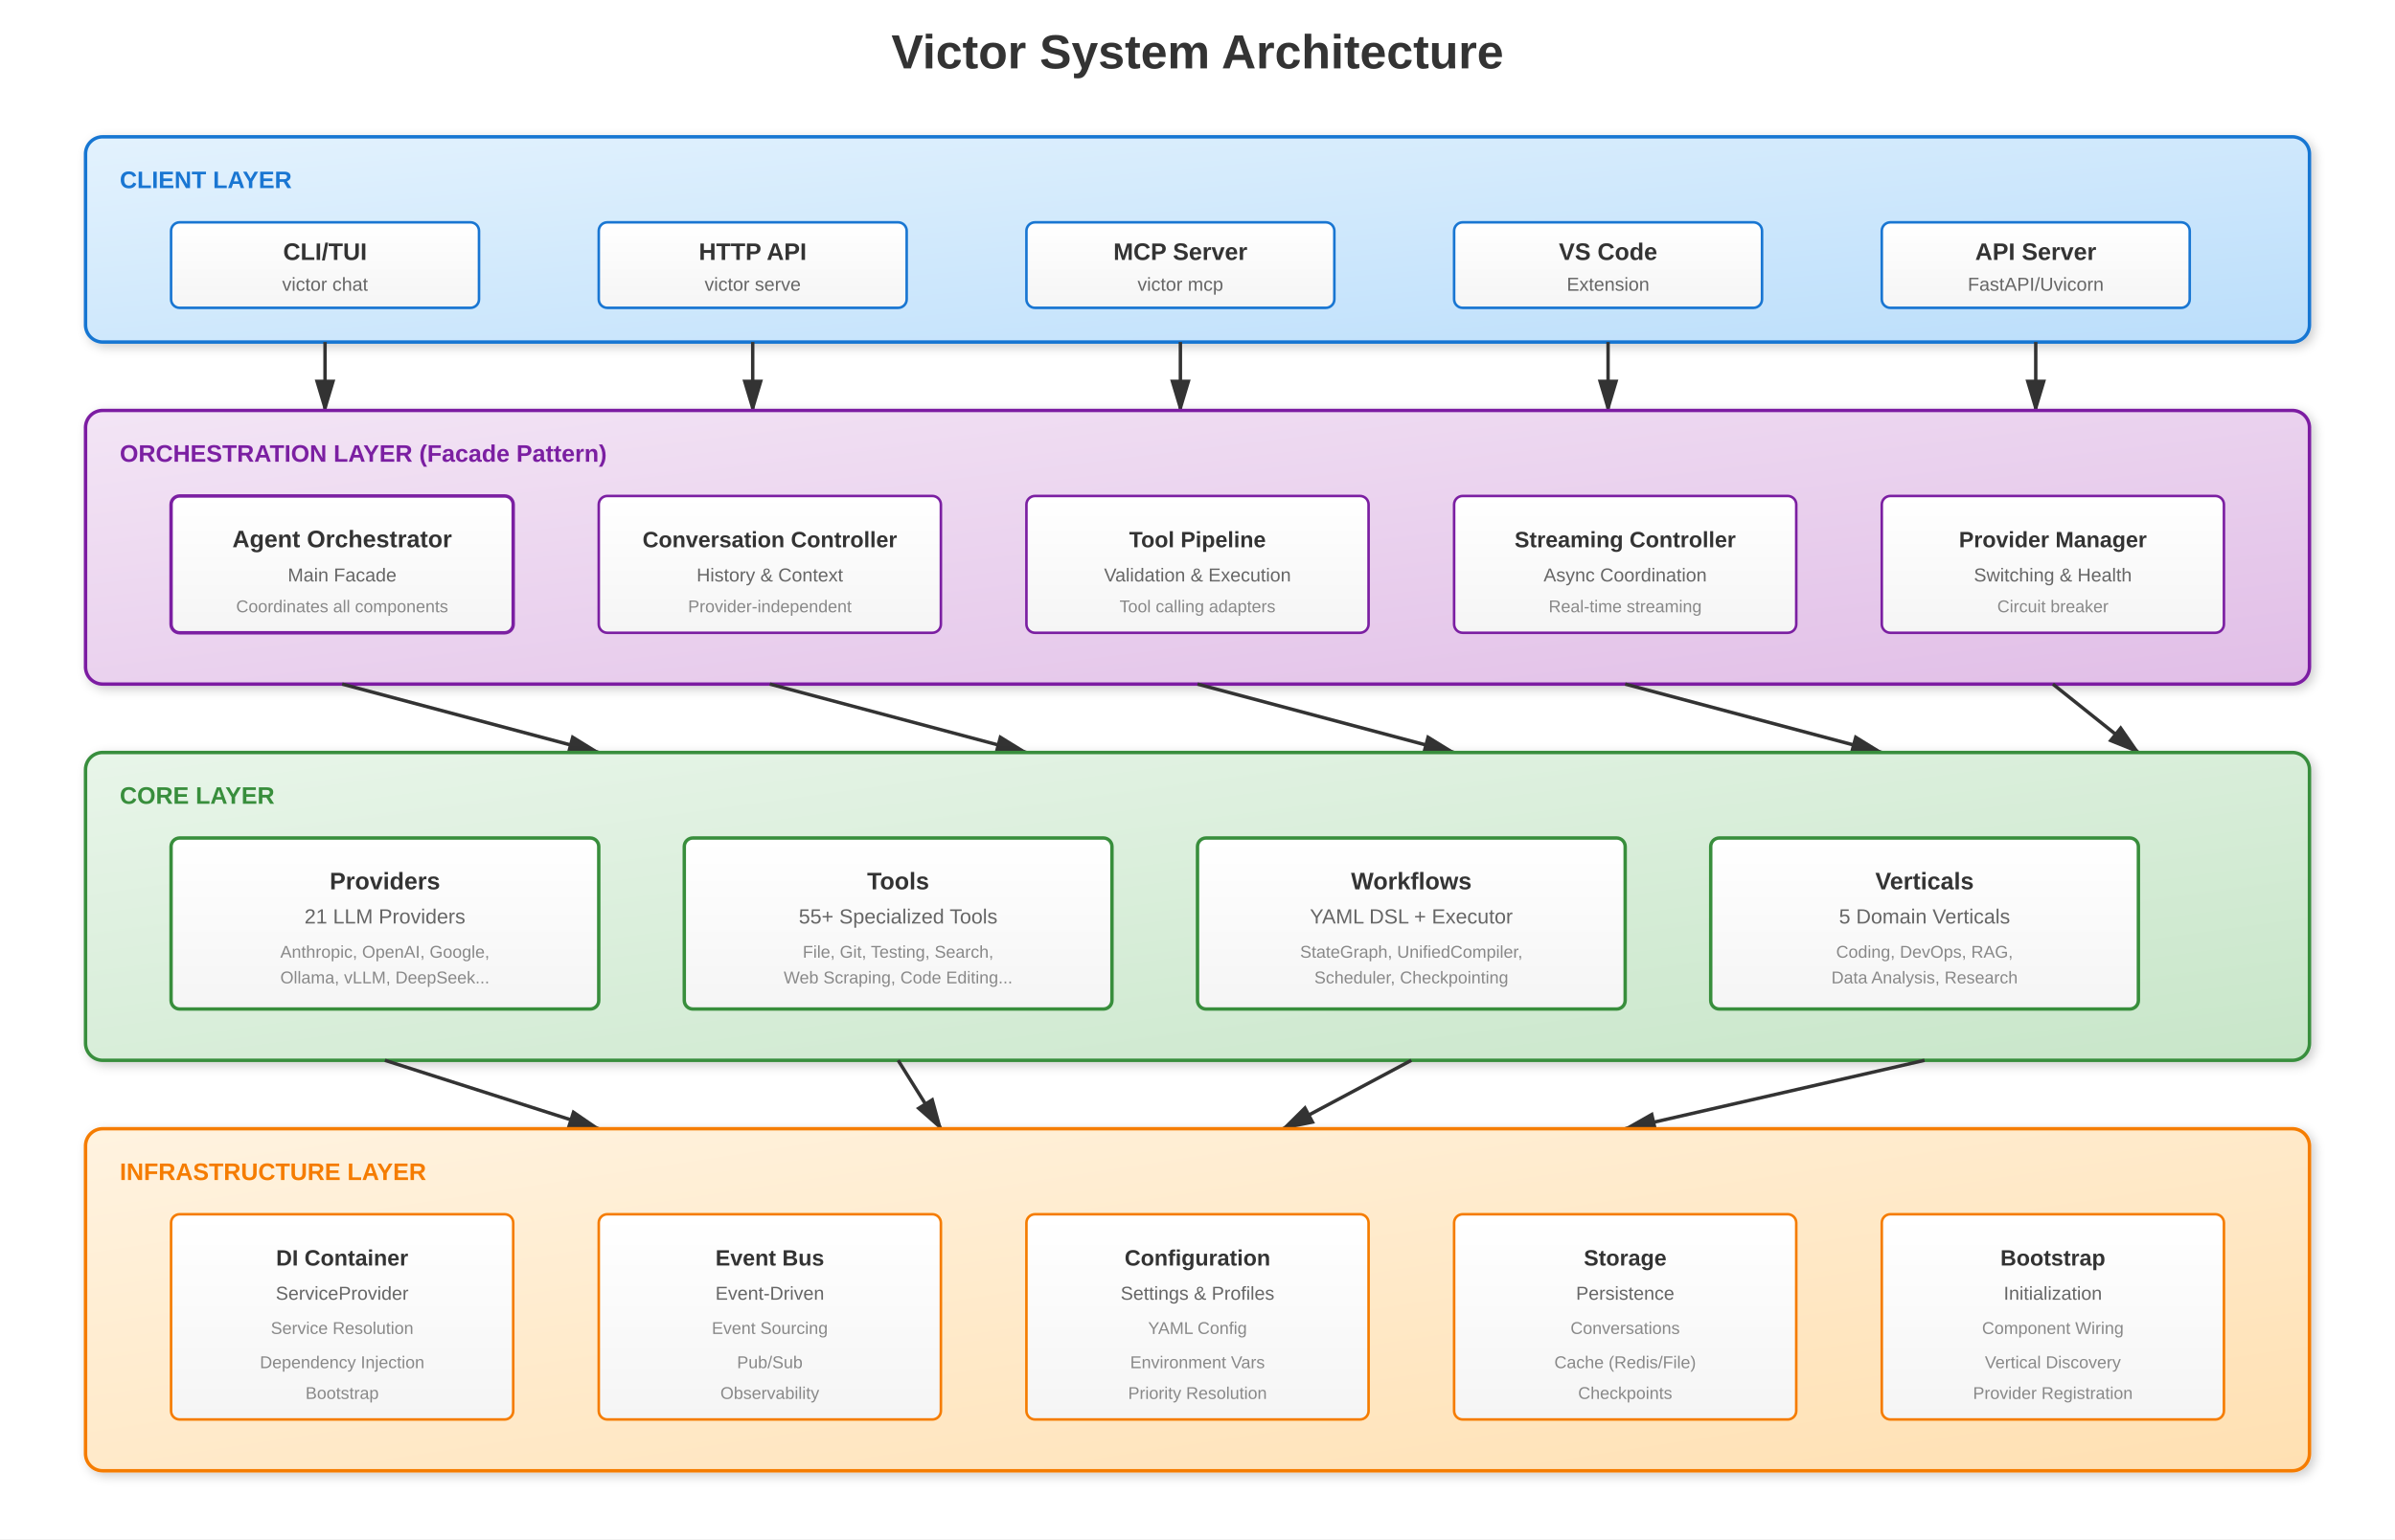
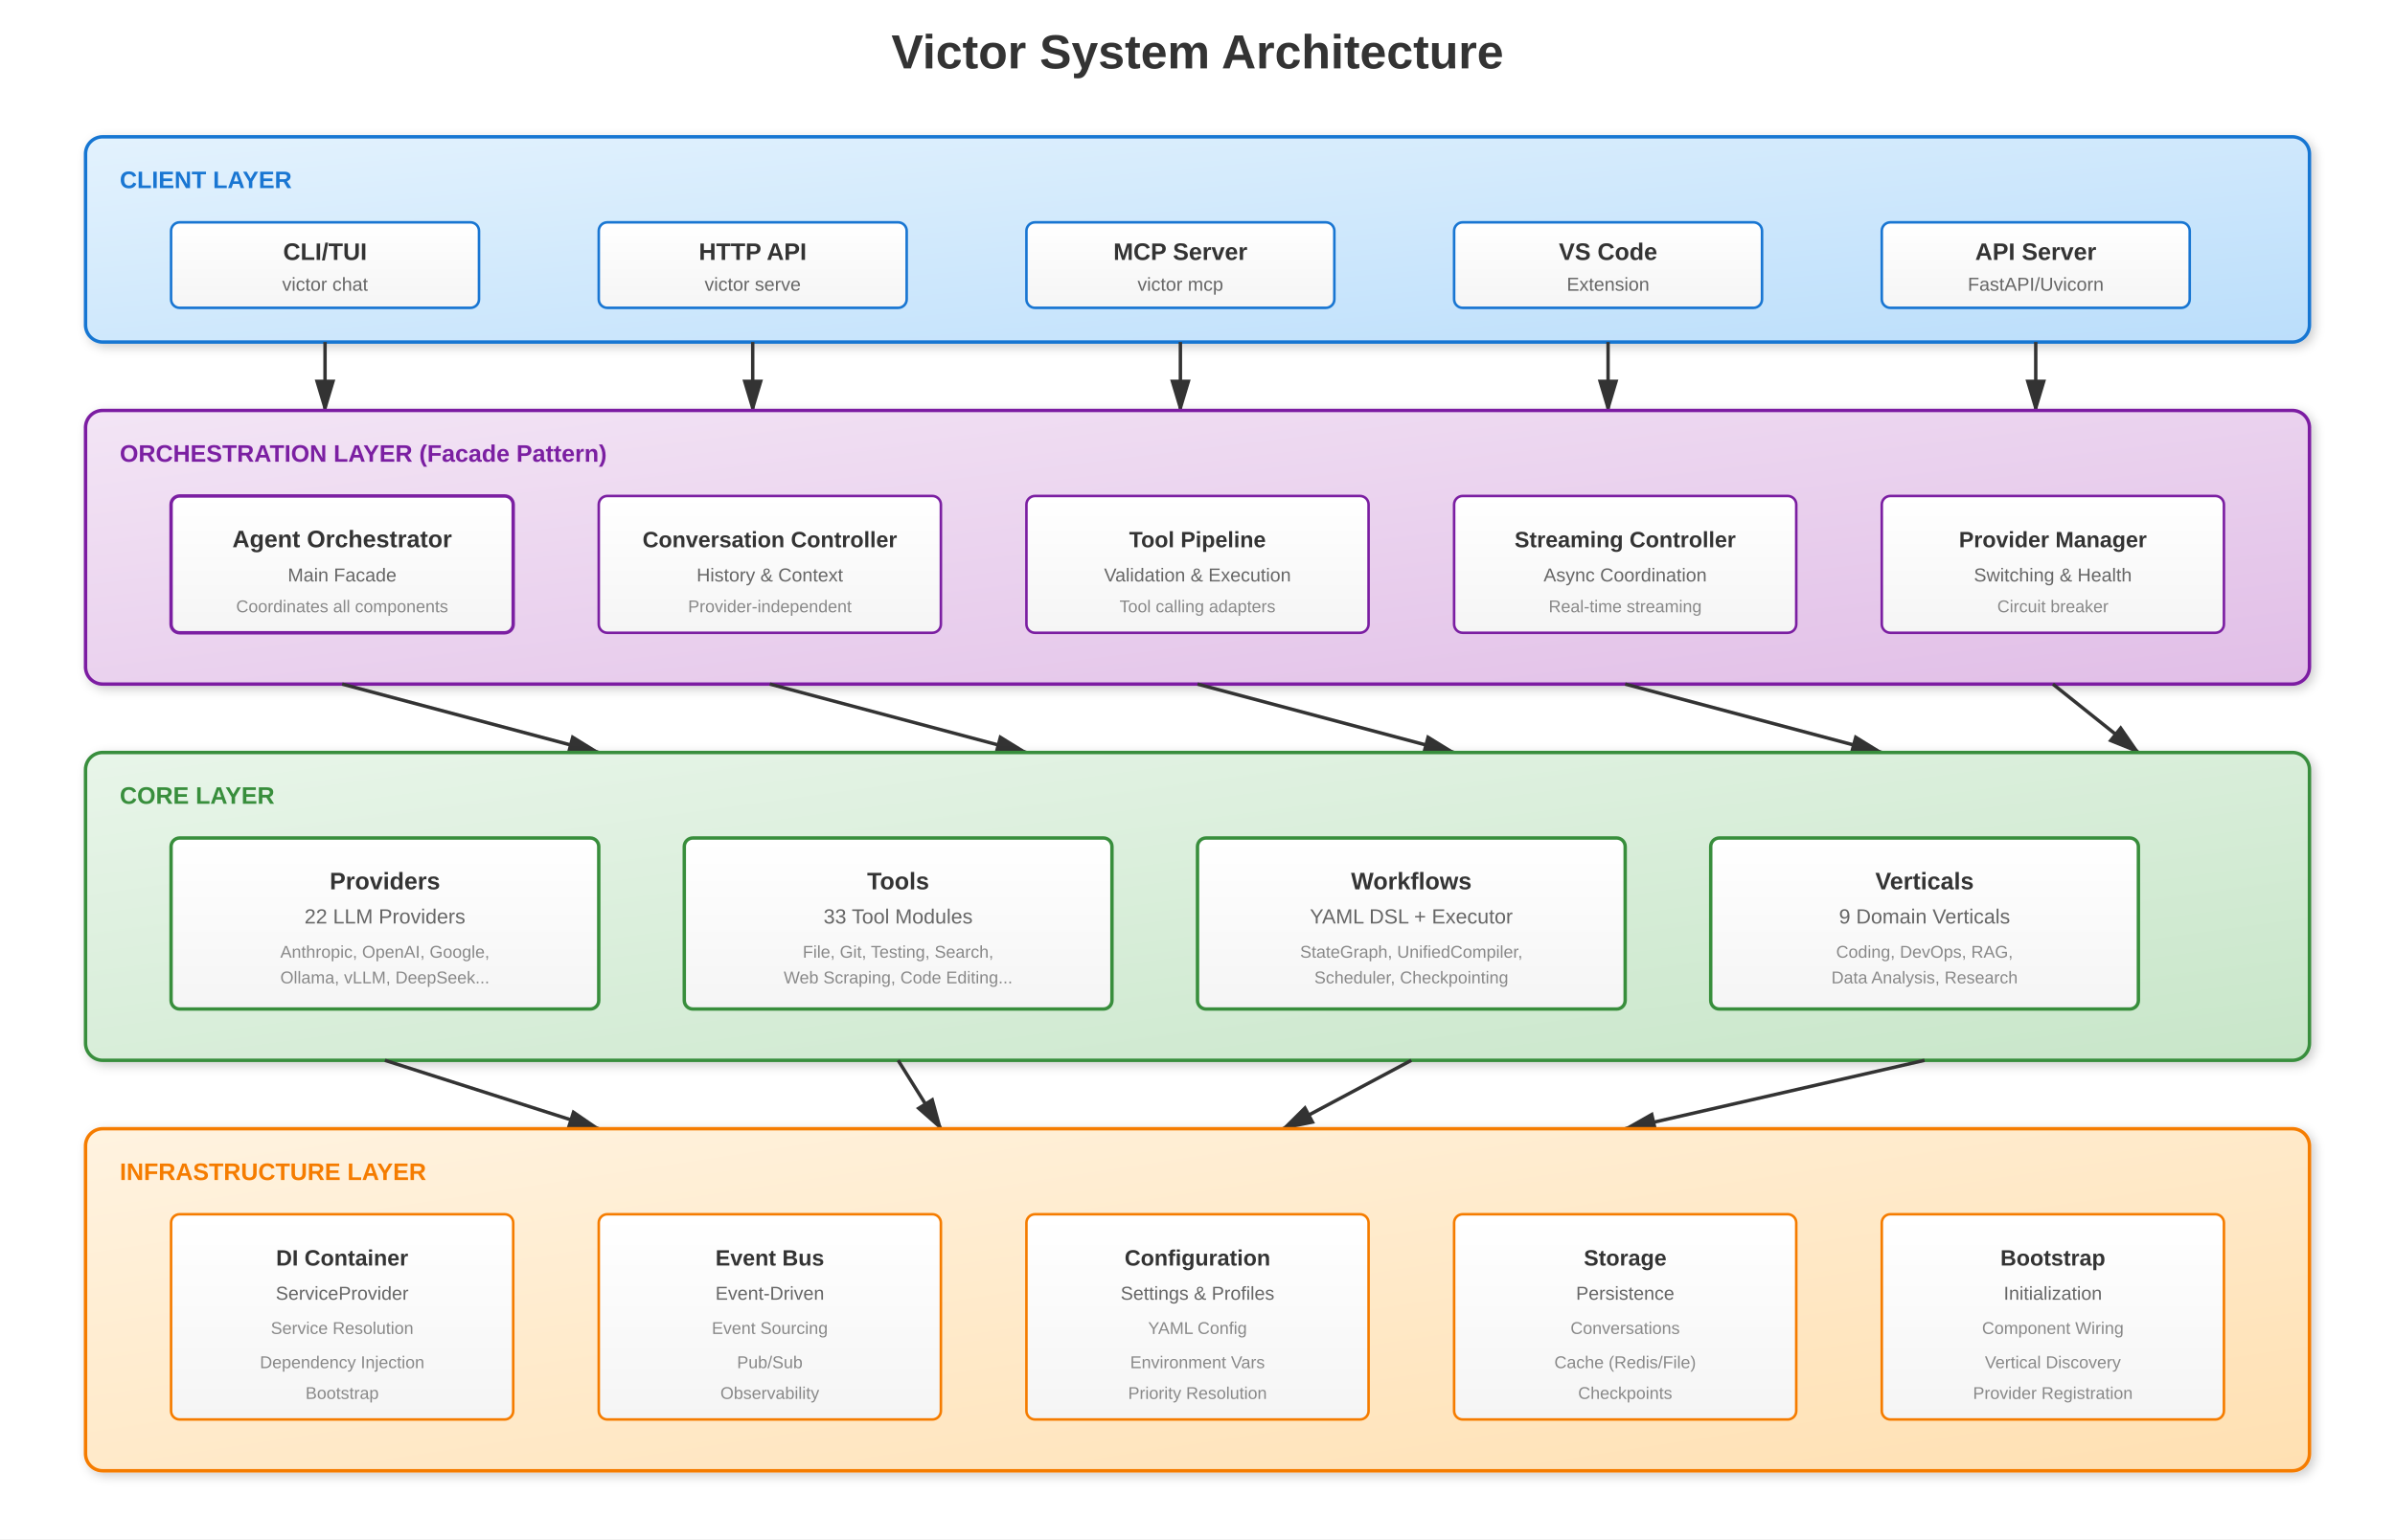
<svg xmlns="http://www.w3.org/2000/svg" viewBox="0 0 1400 900" font-family="Arial, sans-serif">
  <defs>
    <linearGradient id="clientGradient" x1="0%" y1="0%" x2="100%" y2="100%">
      <stop offset="0%" style="stop-color:#E3F2FD;stop-opacity:1" />
      <stop offset="100%" style="stop-color:#BBDEFB;stop-opacity:1" />
    </linearGradient>
    <linearGradient id="orchestrationGradient" x1="0%" y1="0%" x2="100%" y2="100%">
      <stop offset="0%" style="stop-color:#F3E5F5;stop-opacity:1" />
      <stop offset="100%" style="stop-color:#E1BEE7;stop-opacity:1" />
    </linearGradient>
    <linearGradient id="coreGradient" x1="0%" y1="0%" x2="100%" y2="100%">
      <stop offset="0%" style="stop-color:#E8F5E9;stop-opacity:1" />
      <stop offset="100%" style="stop-color:#C8E6C9;stop-opacity:1" />
    </linearGradient>
    <linearGradient id="infraGradient" x1="0%" y1="0%" x2="100%" y2="100%">
      <stop offset="0%" style="stop-color:#FFF3E0;stop-opacity:1" />
      <stop offset="100%" style="stop-color:#FFE0B2;stop-opacity:1" />
    </linearGradient>
    <linearGradient id="componentGradient" x1="0%" y1="0%" x2="0%" y2="100%">
      <stop offset="0%" style="stop-color:#ffffff;stop-opacity:1" />
      <stop offset="100%" style="stop-color:#f5f5f5;stop-opacity:1" />
    </linearGradient>
    <filter id="shadow" x="-20%" y="-20%" width="140%" height="140%">
      <feDropShadow dx="2" dy="2" stdDeviation="3" flood-opacity="0.2" />
    </filter>
  </defs>
  <rect width="1400" height="900" fill="#ffffff" />
  <text x="700" y="40" text-anchor="middle" font-size="28" font-weight="bold" fill="#333">Victor System Architecture</text>
  <g transform="translate(50, 80)">
    <rect x="0" y="0" width="1300" height="120" rx="10" fill="url(#clientGradient)" stroke="#1976D2" stroke-width="2" filter="url(#shadow)" />
    <text x="20" y="30" font-size="14" font-weight="bold" fill="#1976D2">CLIENT LAYER</text>
    <g transform="translate(50, 50)">
      <rect x="0" y="0" width="180" height="50" rx="5" fill="url(#componentGradient)" stroke="#1976D2" stroke-width="1.5" />
      <text x="90" y="22" text-anchor="middle" font-size="14" font-weight="bold" fill="#333">CLI/TUI</text>
      <text x="90" y="40" text-anchor="middle" font-size="11" fill="#666">victor chat</text>
    </g>
    <g transform="translate(300, 50)">
      <rect x="0" y="0" width="180" height="50" rx="5" fill="url(#componentGradient)" stroke="#1976D2" stroke-width="1.5" />
      <text x="90" y="22" text-anchor="middle" font-size="14" font-weight="bold" fill="#333">HTTP API</text>
      <text x="90" y="40" text-anchor="middle" font-size="11" fill="#666">victor serve</text>
    </g>
    <g transform="translate(550, 50)">
      <rect x="0" y="0" width="180" height="50" rx="5" fill="url(#componentGradient)" stroke="#1976D2" stroke-width="1.5" />
      <text x="90" y="22" text-anchor="middle" font-size="14" font-weight="bold" fill="#333">MCP Server</text>
      <text x="90" y="40" text-anchor="middle" font-size="11" fill="#666">victor mcp</text>
    </g>
    <g transform="translate(800, 50)">
      <rect x="0" y="0" width="180" height="50" rx="5" fill="url(#componentGradient)" stroke="#1976D2" stroke-width="1.5" />
      <text x="90" y="22" text-anchor="middle" font-size="14" font-weight="bold" fill="#333">VS Code</text>
      <text x="90" y="40" text-anchor="middle" font-size="11" fill="#666">Extension</text>
    </g>
    <g transform="translate(1050, 50)">
      <rect x="0" y="0" width="180" height="50" rx="5" fill="url(#componentGradient)" stroke="#1976D2" stroke-width="1.5" />
      <text x="90" y="22" text-anchor="middle" font-size="14" font-weight="bold" fill="#333">API Server</text>
      <text x="90" y="40" text-anchor="middle" font-size="11" fill="#666">FastAPI/Uvicorn</text>
    </g>
  </g>
  <g transform="translate(50, 200)">
    <line x1="140" y1="0" x2="140" y2="40" stroke="#333" stroke-width="2" marker-end="url(#arrowhead)" />
    <line x1="390" y1="0" x2="390" y2="40" stroke="#333" stroke-width="2" marker-end="url(#arrowhead)" />
    <line x1="640" y1="0" x2="640" y2="40" stroke="#333" stroke-width="2" marker-end="url(#arrowhead)" />
    <line x1="890" y1="0" x2="890" y2="40" stroke="#333" stroke-width="2" marker-end="url(#arrowhead)" />
    <line x1="1140" y1="0" x2="1140" y2="40" stroke="#333" stroke-width="2" marker-end="url(#arrowhead)" />
  </g>
  <g transform="translate(50, 240)">
    <rect x="0" y="0" width="1300" height="160" rx="10" fill="url(#orchestrationGradient)" stroke="#7B1FA2" stroke-width="2" filter="url(#shadow)" />
    <text x="20" y="30" font-size="14" font-weight="bold" fill="#7B1FA2">ORCHESTRATION LAYER (Facade Pattern)</text>
    <g transform="translate(50, 50)">
      <rect x="0" y="0" width="200" height="80" rx="5" fill="url(#componentGradient)" stroke="#7B1FA2" stroke-width="2" />
      <text x="100" y="30" text-anchor="middle" font-size="14" font-weight="bold" fill="#333">Agent Orchestrator</text>
      <text x="100" y="50" text-anchor="middle" font-size="11" fill="#666">Main Facade</text>
      <text x="100" y="68" text-anchor="middle" font-size="10" fill="#888">Coordinates all components</text>
    </g>
    <g transform="translate(300, 50)">
      <rect x="0" y="0" width="200" height="80" rx="5" fill="url(#componentGradient)" stroke="#7B1FA2" stroke-width="1.5" />
      <text x="100" y="30" text-anchor="middle" font-size="13" font-weight="bold" fill="#333">Conversation Controller</text>
      <text x="100" y="50" text-anchor="middle" font-size="11" fill="#666">History &amp; Context</text>
      <text x="100" y="68" text-anchor="middle" font-size="10" fill="#888">Provider-independent</text>
    </g>
    <g transform="translate(550, 50)">
      <rect x="0" y="0" width="200" height="80" rx="5" fill="url(#componentGradient)" stroke="#7B1FA2" stroke-width="1.5" />
      <text x="100" y="30" text-anchor="middle" font-size="13" font-weight="bold" fill="#333">Tool Pipeline</text>
      <text x="100" y="50" text-anchor="middle" font-size="11" fill="#666">Validation &amp; Execution</text>
      <text x="100" y="68" text-anchor="middle" font-size="10" fill="#888">Tool calling adapters</text>
    </g>
    <g transform="translate(800, 50)">
      <rect x="0" y="0" width="200" height="80" rx="5" fill="url(#componentGradient)" stroke="#7B1FA2" stroke-width="1.5" />
      <text x="100" y="30" text-anchor="middle" font-size="13" font-weight="bold" fill="#333">Streaming Controller</text>
      <text x="100" y="50" text-anchor="middle" font-size="11" fill="#666">Async Coordination</text>
      <text x="100" y="68" text-anchor="middle" font-size="10" fill="#888">Real-time streaming</text>
    </g>
    <g transform="translate(1050, 50)">
      <rect x="0" y="0" width="200" height="80" rx="5" fill="url(#componentGradient)" stroke="#7B1FA2" stroke-width="1.5" />
      <text x="100" y="30" text-anchor="middle" font-size="13" font-weight="bold" fill="#333">Provider Manager</text>
      <text x="100" y="50" text-anchor="middle" font-size="11" fill="#666">Switching &amp; Health</text>
      <text x="100" y="68" text-anchor="middle" font-size="10" fill="#888">Circuit breaker</text>
    </g>
  </g>
  <g transform="translate(50, 400)">
    <line x1="150" y1="0" x2="300" y2="40" stroke="#333" stroke-width="2" marker-end="url(#arrowhead)" />
    <line x1="400" y1="0" x2="550" y2="40" stroke="#333" stroke-width="2" marker-end="url(#arrowhead)" />
    <line x1="650" y1="0" x2="800" y2="40" stroke="#333" stroke-width="2" marker-end="url(#arrowhead)" />
    <line x1="900" y1="0" x2="1050" y2="40" stroke="#333" stroke-width="2" marker-end="url(#arrowhead)" />
    <line x1="1150" y1="0" x2="1200" y2="40" stroke="#333" stroke-width="2" marker-end="url(#arrowhead)" />
  </g>
  <g transform="translate(50, 440)">
    <rect x="0" y="0" width="1300" height="180" rx="10" fill="url(#coreGradient)" stroke="#388E3C" stroke-width="2" filter="url(#shadow)" />
    <text x="20" y="30" font-size="14" font-weight="bold" fill="#388E3C">CORE LAYER</text>
    <g transform="translate(50, 50)">
      <rect x="0" y="0" width="250" height="100" rx="5" fill="url(#componentGradient)" stroke="#388E3C" stroke-width="2" />
      <text x="125" y="30" text-anchor="middle" font-size="14" font-weight="bold" fill="#333">Providers</text>
-       <text x="125" y="50" text-anchor="middle" font-size="12" fill="#666">21 LLM Providers</text>
+       <text x="125" y="50" text-anchor="middle" font-size="12" fill="#666">22 LLM Providers</text>
      <text x="125" y="70" text-anchor="middle" font-size="10" fill="#888">Anthropic, OpenAI, Google,</text>
      <text x="125" y="85" text-anchor="middle" font-size="10" fill="#888">Ollama, vLLM, DeepSeek...</text>
    </g>
    <g transform="translate(350, 50)">
      <rect x="0" y="0" width="250" height="100" rx="5" fill="url(#componentGradient)" stroke="#388E3C" stroke-width="2" />
      <text x="125" y="30" text-anchor="middle" font-size="14" font-weight="bold" fill="#333">Tools</text>
-       <text x="125" y="50" text-anchor="middle" font-size="12" fill="#666">55+ Specialized Tools</text>
+       <text x="125" y="50" text-anchor="middle" font-size="12" fill="#666">33 Tool Modules</text>
      <text x="125" y="70" text-anchor="middle" font-size="10" fill="#888">File, Git, Testing, Search,</text>
      <text x="125" y="85" text-anchor="middle" font-size="10" fill="#888">Web Scraping, Code Editing...</text>
    </g>
    <g transform="translate(650, 50)">
      <rect x="0" y="0" width="250" height="100" rx="5" fill="url(#componentGradient)" stroke="#388E3C" stroke-width="2" />
      <text x="125" y="30" text-anchor="middle" font-size="14" font-weight="bold" fill="#333">Workflows</text>
      <text x="125" y="50" text-anchor="middle" font-size="12" fill="#666">YAML DSL + Executor</text>
      <text x="125" y="70" text-anchor="middle" font-size="10" fill="#888">StateGraph, UnifiedCompiler,</text>
      <text x="125" y="85" text-anchor="middle" font-size="10" fill="#888">Scheduler, Checkpointing</text>
    </g>
    <g transform="translate(950, 50)">
      <rect x="0" y="0" width="250" height="100" rx="5" fill="url(#componentGradient)" stroke="#388E3C" stroke-width="2" />
      <text x="125" y="30" text-anchor="middle" font-size="14" font-weight="bold" fill="#333">Verticals</text>
-       <text x="125" y="50" text-anchor="middle" font-size="12" fill="#666">5 Domain Verticals</text>
+       <text x="125" y="50" text-anchor="middle" font-size="12" fill="#666">9 Domain Verticals</text>
      <text x="125" y="70" text-anchor="middle" font-size="10" fill="#888">Coding, DevOps, RAG,</text>
      <text x="125" y="85" text-anchor="middle" font-size="10" fill="#888">Data Analysis, Research</text>
    </g>
  </g>
  <g transform="translate(50, 620)">
    <line x1="175" y1="0" x2="300" y2="40" stroke="#333" stroke-width="2" marker-end="url(#arrowhead)" />
    <line x1="475" y1="0" x2="500" y2="40" stroke="#333" stroke-width="2" marker-end="url(#arrowhead)" />
    <line x1="775" y1="0" x2="700" y2="40" stroke="#333" stroke-width="2" marker-end="url(#arrowhead)" />
    <line x1="1075" y1="0" x2="900" y2="40" stroke="#333" stroke-width="2" marker-end="url(#arrowhead)" />
  </g>
  <g transform="translate(50, 660)">
    <rect x="0" y="0" width="1300" height="200" rx="10" fill="url(#infraGradient)" stroke="#F57C00" stroke-width="2" filter="url(#shadow)" />
    <text x="20" y="30" font-size="14" font-weight="bold" fill="#F57C00">INFRASTRUCTURE LAYER</text>
    <g transform="translate(50, 50)">
      <rect x="0" y="0" width="200" height="120" rx="5" fill="url(#componentGradient)" stroke="#F57C00" stroke-width="1.5" />
      <text x="100" y="30" text-anchor="middle" font-size="13" font-weight="bold" fill="#333">DI Container</text>
      <text x="100" y="50" text-anchor="middle" font-size="11" fill="#666">ServiceProvider</text>
      <text x="100" y="70" text-anchor="middle" font-size="10" fill="#888">Service Resolution</text>
      <text x="100" y="90" text-anchor="middle" font-size="10" fill="#888">Dependency Injection</text>
      <text x="100" y="108" text-anchor="middle" font-size="10" fill="#888">Bootstrap</text>
    </g>
    <g transform="translate(300, 50)">
      <rect x="0" y="0" width="200" height="120" rx="5" fill="url(#componentGradient)" stroke="#F57C00" stroke-width="1.5" />
      <text x="100" y="30" text-anchor="middle" font-size="13" font-weight="bold" fill="#333">Event Bus</text>
      <text x="100" y="50" text-anchor="middle" font-size="11" fill="#666">Event-Driven</text>
      <text x="100" y="70" text-anchor="middle" font-size="10" fill="#888">Event Sourcing</text>
      <text x="100" y="90" text-anchor="middle" font-size="10" fill="#888">Pub/Sub</text>
      <text x="100" y="108" text-anchor="middle" font-size="10" fill="#888">Observability</text>
    </g>
    <g transform="translate(550, 50)">
      <rect x="0" y="0" width="200" height="120" rx="5" fill="url(#componentGradient)" stroke="#F57C00" stroke-width="1.5" />
      <text x="100" y="30" text-anchor="middle" font-size="13" font-weight="bold" fill="#333">Configuration</text>
      <text x="100" y="50" text-anchor="middle" font-size="11" fill="#666">Settings &amp; Profiles</text>
      <text x="100" y="70" text-anchor="middle" font-size="10" fill="#888">YAML Config</text>
      <text x="100" y="90" text-anchor="middle" font-size="10" fill="#888">Environment Vars</text>
      <text x="100" y="108" text-anchor="middle" font-size="10" fill="#888">Priority Resolution</text>
    </g>
    <g transform="translate(800, 50)">
      <rect x="0" y="0" width="200" height="120" rx="5" fill="url(#componentGradient)" stroke="#F57C00" stroke-width="1.5" />
      <text x="100" y="30" text-anchor="middle" font-size="13" font-weight="bold" fill="#333">Storage</text>
      <text x="100" y="50" text-anchor="middle" font-size="11" fill="#666">Persistence</text>
      <text x="100" y="70" text-anchor="middle" font-size="10" fill="#888">Conversations</text>
      <text x="100" y="90" text-anchor="middle" font-size="10" fill="#888">Cache (Redis/File)</text>
      <text x="100" y="108" text-anchor="middle" font-size="10" fill="#888">Checkpoints</text>
    </g>
    <g transform="translate(1050, 50)">
      <rect x="0" y="0" width="200" height="120" rx="5" fill="url(#componentGradient)" stroke="#F57C00" stroke-width="1.5" />
      <text x="100" y="30" text-anchor="middle" font-size="13" font-weight="bold" fill="#333">Bootstrap</text>
      <text x="100" y="50" text-anchor="middle" font-size="11" fill="#666">Initialization</text>
      <text x="100" y="70" text-anchor="middle" font-size="10" fill="#888">Component Wiring</text>
      <text x="100" y="90" text-anchor="middle" font-size="10" fill="#888">Vertical Discovery</text>
      <text x="100" y="108" text-anchor="middle" font-size="10" fill="#888">Provider Registration</text>
    </g>
  </g>
  <defs>
    <marker id="arrowhead" markerWidth="10" markerHeight="10" refX="9" refY="3" orient="auto">
      <polygon points="0 0, 10 3, 0 6" fill="#333" />
    </marker>
  </defs>
</svg>
